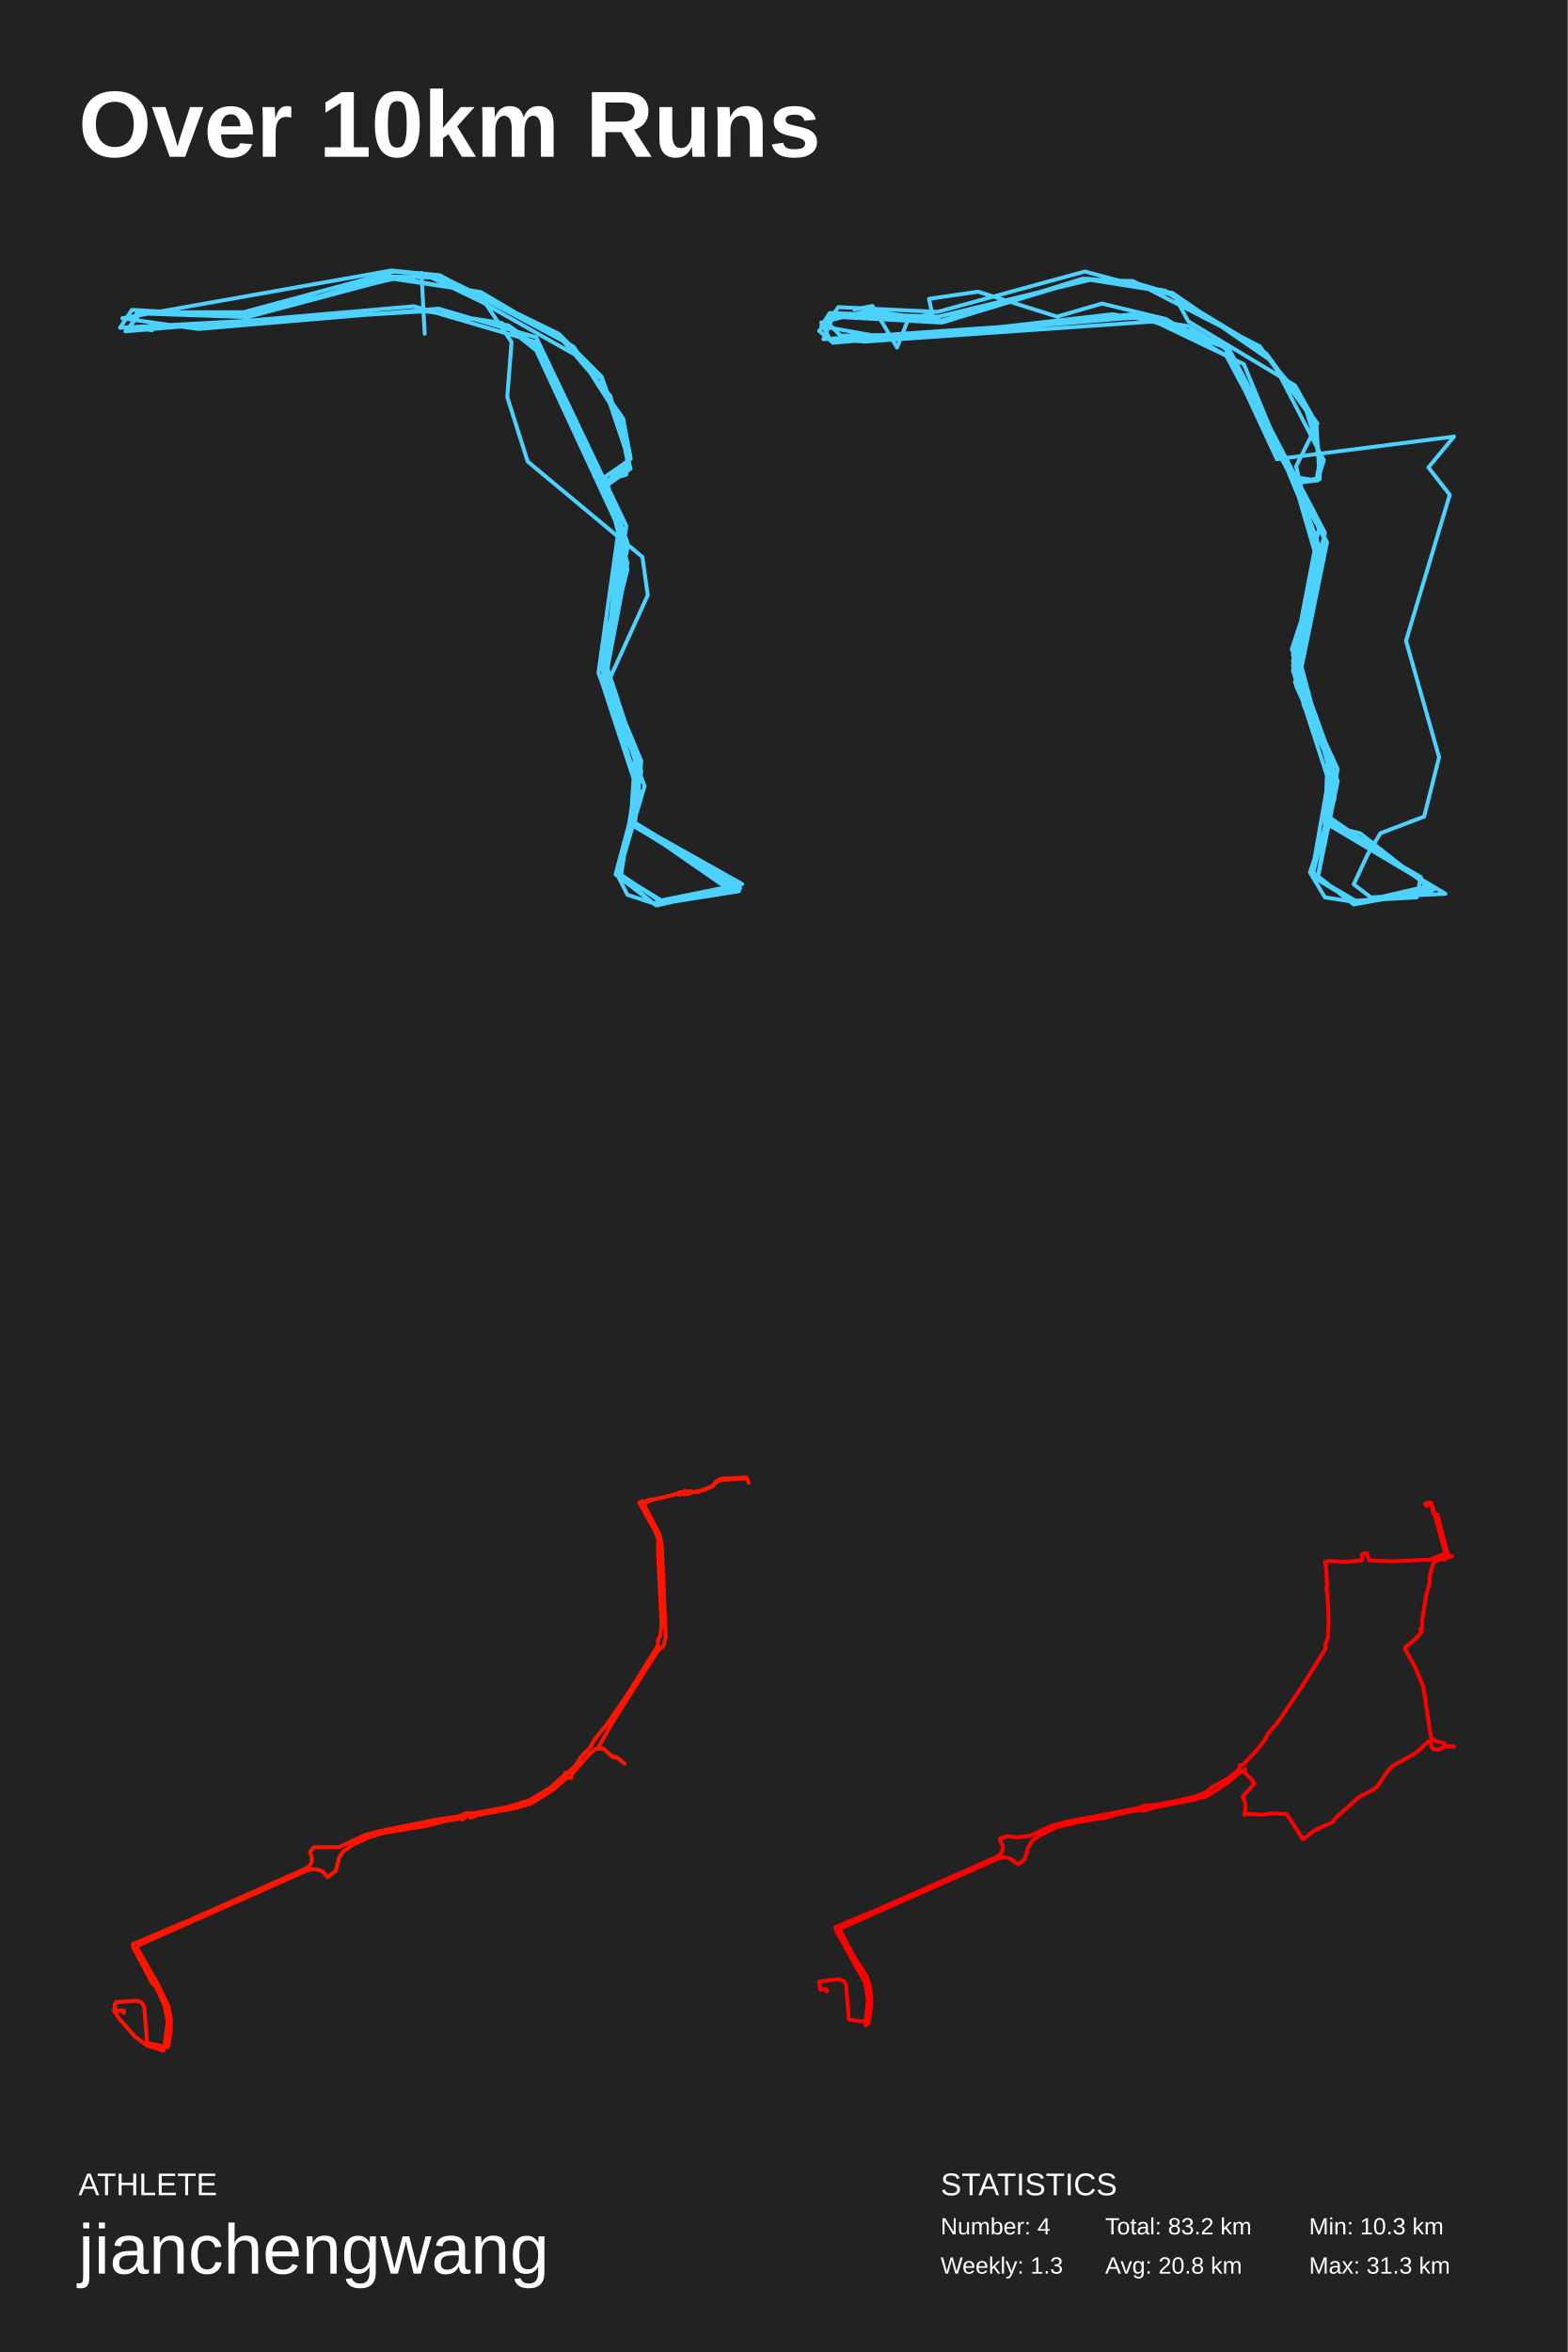
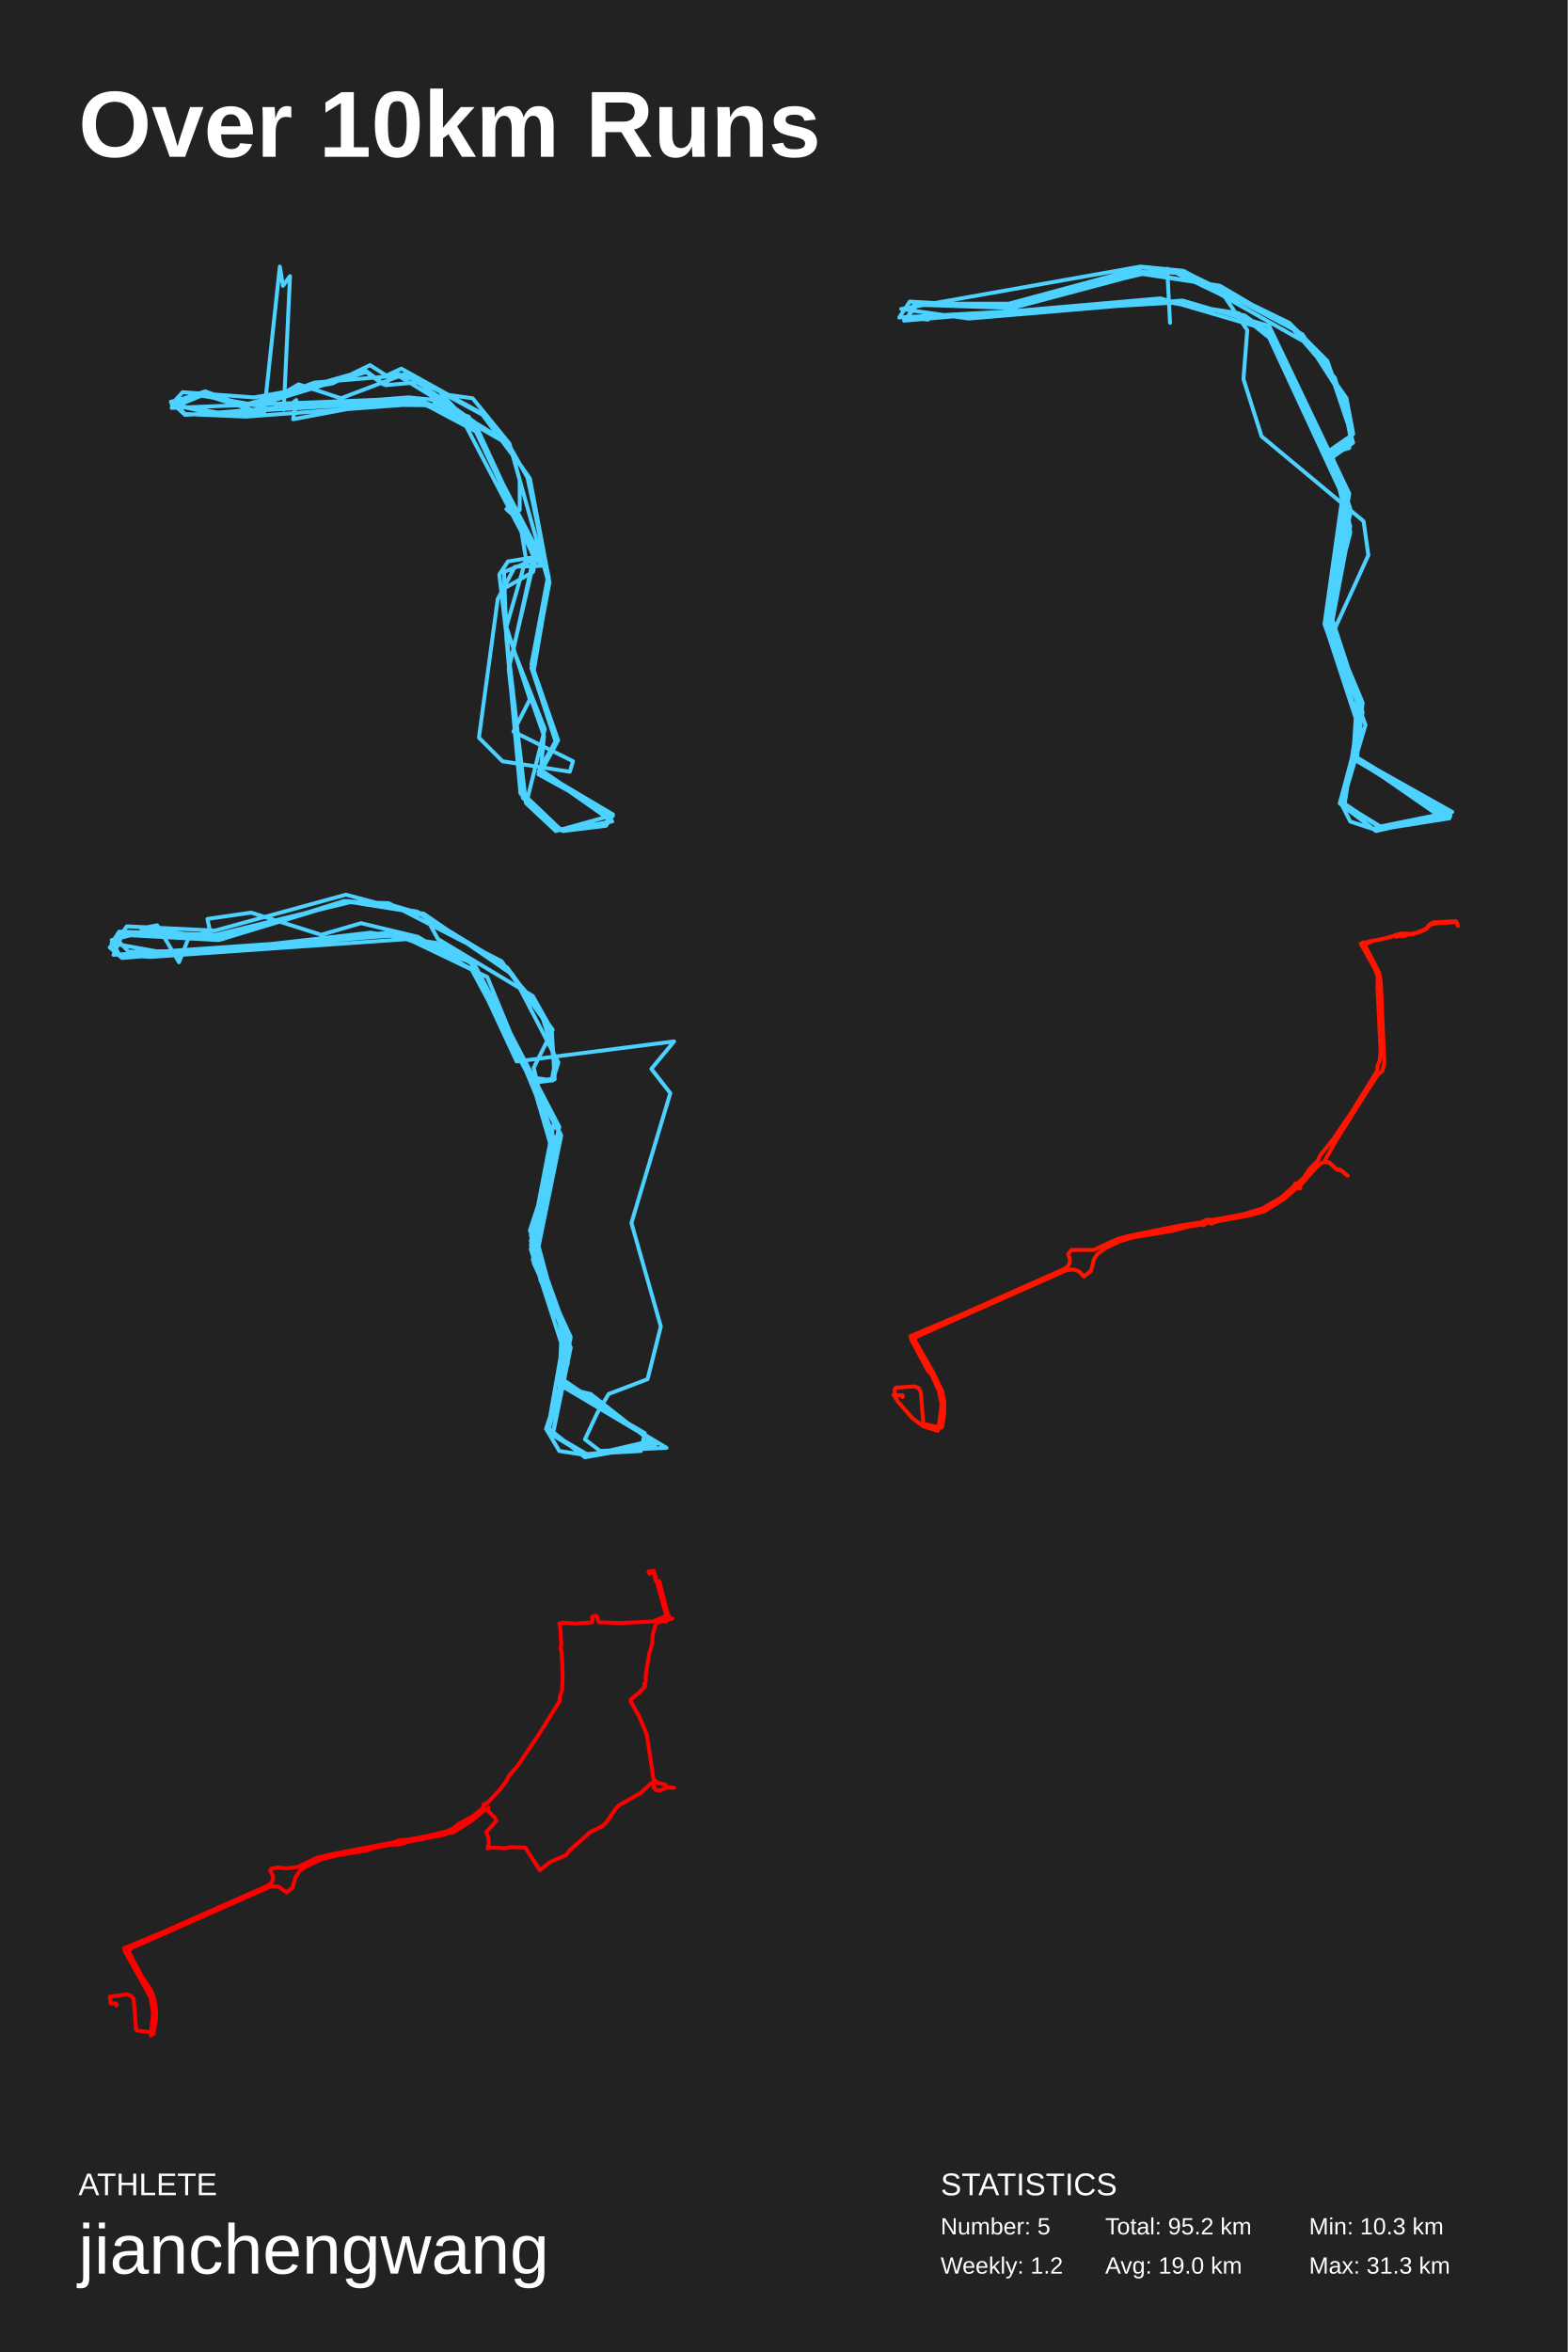
<svg xmlns="http://www.w3.org/2000/svg" baseProfile="full" height="300mm" version="1.1" viewBox="0,0,200,300" width="200mm">
  <defs />
  <rect fill="#222222" height="300" width="200" x="0" y="0" />
  <text fill="#FFFFFF" style="font-size:12px; font-family:Arial; font-weight:bold;" x="10" y="20">Over 10km Runs</text>
  <text fill="#FFFFFF" style="font-size:4px; font-family:Arial" x="10" y="280">ATHLETE</text>
  <text fill="#FFFFFF" style="font-size:9px; font-family:Arial" x="10" y="290">jianchengwang</text>
  <text fill="#FFFFFF" style="font-size:4px; font-family:Arial" x="120" y="280">STATISTICS</text>
-   <text fill="#FFFFFF" style="font-size:3px; font-family:Arial" x="120" y="285">Number: 4</text>
-   <text fill="#FFFFFF" style="font-size:3px; font-family:Arial" x="120" y="290">Weekly: 1.3</text>
-   <text fill="#FFFFFF" style="font-size:3px; font-family:Arial" x="141" y="285">Total: 83.2 km</text>
-   <text fill="#FFFFFF" style="font-size:3px; font-family:Arial" x="141" y="290">Avg: 20.8 km</text>
+   <text fill="#FFFFFF" style="font-size:3px; font-family:Arial" x="120" y="285">Number: 5</text>
+   <text fill="#FFFFFF" style="font-size:3px; font-family:Arial" x="120" y="290">Weekly: 1.2</text>
+   <text fill="#FFFFFF" style="font-size:3px; font-family:Arial" x="141" y="285">Total: 95.2 km</text>
+   <text fill="#FFFFFF" style="font-size:3px; font-family:Arial" x="141" y="290">Avg: 19.0 km</text>
  <text fill="#FFFFFF" style="font-size:3px; font-family:Arial" x="167" y="285">Min: 10.3 km</text>
  <text fill="#FFFFFF" style="font-size:3px; font-family:Arial" x="167" y="290">Max: 31.3 km</text>
-   <polyline fill="none" points="54.179,42.57 53.769,34.805 61.978,38.763 65.262,43.636 64.715,50.639 67.315,58.861 81.956,71.042 82.64,75.914 77.441,87.333 81.135,99.513 79.219,111.694 84.693,115.043 93.313,113.673 80.998,105.147 81.819,97.077 77.304,86.267 80.04,71.803 77.441,61.906 80.451,59.775 77.851,50.487 71.83,43.483 61.294,37.241 50.211,35.566 29.96,40.286 16.824,39.525 15.318,41.808 54.179,39.677 64.031,41.199 68.41,44.701 78.946,67.388 76.346,85.811 81.546,100.275 78.535,111.541 83.735,115.5 94.408,113.064 80.588,104.69 81.819,98.448 76.893,83.374 80.04,72.564 77.441,61.45 80.177,59.47 78.946,53.228 73.199,44.245 61.568,37.393 50.485,35.414 31.602,40.438 17.918,39.981 16.276,41.961 54.59,39.677 64.852,41.504 68.273,43.94 79.219,67.844 76.893,87.333 81.546,101.493 78.672,111.389 80.04,114.13 83.735,115.348 94.271,113.673 80.588,105.147 81.409,96.316 76.893,84.897 80.04,72.717 77.304,61.602 80.451,58.405 79.493,53.38 74.02,45.615 55.958,35.414 49.527,35.261 31.465,40.438 17.918,39.981 16.003,42.265 52.811,39.068 68.41,43.636 79.493,67.54 76.893,86.42 81.819,101.645 78.672,111.389 83.324,115.195 94.408,113.368 80.451,105.147 80.998,96.621 76.756,83.984 80.04,69.215 77.304,61.297 79.904,60.536 80.04,58.1 76.756,48.356 71.83,43.483 56.095,35.109 49.937,34.5 15.592,40.59 25.307,41.961 55.958,39.372 68.41,43.026 79.904,67.083 76.893,85.658 82.23,100.275 78.946,111.389 84.145,114.891 94.682,112.759 80.588,104.842 80.998,96.316 76.756,85.202 80.04,69.976 77.167,60.841 80.451,58.557 76.756,48.051 71.283,42.57 55.958,35.109 50.211,34.652 31.054,39.829 17.508,39.829 16.55,41.808 19.423,42.113" stroke="#4dd2ff" stroke-linecap="round" stroke-linejoin="round" stroke-width="0.5" />
-   <polyline fill="none" points="108.992,39.478 111.307,39.024 114.438,44.326 115.935,40.539 118.93,40.084 118.522,38.115 124.784,37.206 134.858,40.387 140.576,38.721 148.744,40.69 156.912,45.689 162.902,58.565 185.5,55.687 182.233,59.625 184.955,63.109 179.374,81.741 183.594,96.586 181.688,104.16 176.107,106.281 174.473,109.007 172.703,112.794 174.882,114.46 184.411,114.006 169.028,104.766 169.436,95.526 164.944,84.922 168.483,72.047 165.352,61.595 167.939,61.292 168.347,59.019 167.394,53.415 160.724,44.174 144.524,35.843 137.989,35.691 119.747,40.993 106.27,40.236 104.5,42.205 106.27,43.72 146.021,40.387 158.682,46.446 168.075,69.169 164.944,85.528 170.253,101.888 167.122,111.279 169.028,114.46 172.976,115.066 183.05,113.4 169.028,104.311 169.845,96.738 165.216,87.043 168.483,70.229 165.352,61.443 168.347,61.14 168.347,57.808 166.169,50.839 160.587,44.326 148.608,37.055 138.67,35.54 120.155,41.145 106.27,40.387 105.045,43.265 146.838,40.387 156.367,44.023 168.347,66.896 165.352,82.499 170.253,100.676 167.53,111.279 172.703,115.369 182.777,113.551 173.52,106.281 169.028,105.22 169.436,95.677 164.808,82.802 168.347,72.047 165.624,61.443 168.347,60.989 167.939,54.021 165.216,49.173 151.603,40.993 149.697,37.509 144.524,35.994 138.125,35.54 120.7,40.993 110.762,39.63 104.772,41.145 105.861,43.265 110.354,43.568 147.382,40.993 156.367,45.235 168.892,68.563 165.352,87.497 169.845,97.343 167.394,111.279 172.703,115.218 182.505,112.945 169.028,104.917 169.572,96.132 164.944,84.316 168.347,72.501 164.944,60.837 168.075,61.292 168.892,58.716 162.357,46.144 149.561,37.358 139.078,35.691 119.747,40.387 105.861,39.933 104.772,41.599 114.029,43.265 141.937,40.084 151.603,41.599 156.367,44.477 169.3,69.169 165.624,87.194 170.661,98.101 168.075,112.037 172.976,114.915 181.144,114.157 181.824,112.643 169.028,103.857 170.253,98.555 164.944,83.559 168.483,72.501 165.352,59.474 168.075,54.021 161.54,45.083 149.152,37.509 138.397,34.631 119.611,39.781 106.95,39.175 105.589,41.145 107.223,42.811 119.203,42.659 144.524,40.084 156.776,44.477 169.028,67.957 165.761,81.438 166.305,89.921 170.661,99.616 168.075,112.188 172.567,114.915 180.735,114.46 181.28,111.885 175.29,108.401" stroke="#4dd2ff" stroke-linecap="round" stroke-linejoin="round" stroke-width="0.5" />
-   <polyline fill="none" points="14.5,256.367 15.152,257.411 17.208,259.754 18.769,260.919 20.845,261.557 20.993,261.062 21.359,261.106 21.487,260.897 21.754,259.16 21.784,257.477 21.487,255.927 20.183,253.189 17.593,248.658 17.544,248.328 17.742,248.086 39.227,238.55 40.027,238.407 40.64,238.495 41.223,238.77 41.796,239.43 42.834,238.627 43.249,236.978 43.734,236.208 44.9,235.361 47.054,234.338 48.922,233.799 54.427,232.886 56.749,232.281 58.785,231.951 59.003,232.061 59.714,231.566 60.07,231.852 60.811,231.533 65.476,230.675 67.719,230.07 70.516,228.311 72.394,226.694 72.868,226.771 72.848,226.397 75.22,223.713 76.001,223.064 76.98,223.009 78.126,224.087 78.749,224.186 79.678,224.956 78.521,224.054 78.077,224.032 77.009,223.075 76.416,222.965 76.396,222.767 77.988,219.951 82.633,212.559 84.006,210.457 84.658,209.929 84.935,208.796 84.421,197.08 84.194,195.837 81.921,191.447 82.049,191.678 82.306,191.689 83.334,191.26 85.854,190.709 86.734,190.346 88.187,190.192 88.394,190.324 89.017,190.313 90.845,189.565 91.586,188.927 92.308,188.751 95.312,188.564 95.5,189.125 95.223,188.443 91.913,188.619 91.29,189.004 90.974,189.554 89.847,190.06 88.454,190.302 87.781,190.577 87.129,190.577 87.06,190.489 87.376,190.148 87.376,190.346 86.625,190.676 87.189,190.423 87.218,190.599 86.833,190.478 86.872,190.368 84.332,191.073 82.662,191.348 82.237,191.546 82.296,191.722 81.901,191.535 81.555,191.667 83.601,195.33 83.996,196.42 83.947,197.872 84.402,207.256 84.234,208.609 83.927,209.236 83.957,209.841 80.172,215.947 77.553,219.775 75.833,221.898 75.349,222.833 74.133,224.076 73.333,225.308 72.414,226.111 72.117,226.122 72.107,226.32 70.23,228.014 67.522,229.619 64.725,230.488 60.445,231.28 59.408,231.28 58.676,231.654 55.692,232.094 48.349,233.579 46.59,234.052 43.23,235.614 40.027,235.614 39.543,236.23 39.8,236.879 39.761,237.517 39.494,237.979 39,238.341 24.521,244.764 16.941,247.976 17.04,248.471 19.402,252.914 19.886,253.397 20.993,255.795 21.398,257.807 20.993,260.897 20.726,260.996 18.769,260.567 18.404,255.982 18.087,255.421 17.504,255.19 14.796,255.377 14.619,255.751 14.796,256.499 15.735,256.444 15.795,256.741 15.814,256.532" stroke="#ff1400" stroke-linecap="round" stroke-linejoin="round" stroke-width="0.5" />
-   <polyline fill="none" points="110.412,258.346 110.78,258.079 111.121,256.102 111.158,254.842 110.9,253.1 110.449,251.88 109.058,249.769 107.226,246.326 107.253,246.039 107.603,245.793 127.448,237.011 128.084,236.898 128.765,237.001 129.888,237.8 130.717,237.134 131.187,235.566 131.776,234.715 132.716,234.07 134.824,233.055 137.348,232.45 141.528,231.754 142.274,231.456 144.42,231.036 145.543,230.862 145.774,230.985 147.459,230.503 152.468,229.53 153.131,229.263 153.73,229.232 156.52,227.459 158.325,225.942 158.767,226.055 158.85,225.614 158.73,225.819 158.785,226.086 159.771,227.07 160.001,227.521 158.537,229.14 158.832,229.899 158.905,230.636 158.73,231.487 159.218,231.354 161.171,231.467 162.128,231.303 164.145,231.374 166.235,234.623 167.709,233.445 169.956,232.471 170.481,231.795 173.464,229.15 175.011,228.392 175.674,227.9 177.056,225.871 177.608,225.276 180.675,223.565 182.222,222.13 182.553,222.16 182.599,222.786 182.876,223.103 183.437,223.185 184.478,222.765 185.5,222.786 184.34,222.683 184.238,222.345 183.179,222.089 182.553,221.627 181.586,215.16 180.509,212.597 179.238,210.342 179.284,210.117 180.463,209.143 181.356,208.179 181.2,207.841 181.411,207.636 181.421,206.714 181.927,203.566 182.341,202.121 182.443,200.809 182.811,199.487 183.078,199.097 184.082,198.81 184.33,198.943 184.413,198.728 185.251,198.513 184.763,198.574 184.763,198.154 184.552,197.744 183.364,193.141 183.004,193.161 182.839,192.997 182.59,191.654 181.899,191.736 181.826,191.869 181.991,192.075 182.599,191.757 182.645,191.88 184.33,197.877 184.202,198.205 182.433,198.933 177.691,199.148 174.698,199.035 174.385,198.133 174.192,198.092 173.713,198.277 173.823,198.615 173.74,199.046 171.438,199.22 169.597,199.107 169.026,199.21 169.191,200.081 169.302,202.306 169.191,202.787 169.311,202.992 169.458,205.207 169.495,207.288 169.403,208.907 169.072,209.727 169.081,210.342 166.079,215.129 163.049,219.629 161.815,221.043 161.318,221.976 160.489,223.062 158.62,225.04 158.168,225.163 158.187,225.532 157.726,225.994 156.548,226.916 154.605,227.951 153.914,228.566 152.772,229.068 150.019,229.724 147.348,230.226 145.93,230.339 145.442,230.585 136.058,232.379 134.189,232.86 131.5,234.141 129.806,234.357 128.526,234.213 127.623,234.439 127.531,234.654 127.936,235.463 127.936,235.925 127.724,236.417 127.19,236.837 112.014,243.539 106.581,245.804 106.673,246.244 110.375,252.895 110.725,255.139 110.467,257.536 110.32,257.874 108.405,257.618 108.285,257.495 107.935,253.12 107.622,252.679 106.95,252.434 104.5,252.772 104.647,253.755 105.366,253.714 105.458,254.032 105.513,253.909" stroke="#ff0000" stroke-linecap="round" stroke-linejoin="round" stroke-width="0.5" />
+   <polyline fill="none" points="30.198,53.03 33.698,52.585 35.699,34.0 36.099,36.448 36.999,35.224 36.199,52.251 37.799,51.027 37.399,53.475 52.2,50.693 56.701,51.138 60.501,53.809 69.002,72.171 65.702,72.282 63.501,76.399 61.101,94.093 64.101,97.098 72.702,98.433 73.102,97.098 65.502,93.314 67.602,89.197 64.601,79.96 67.102,71.28 66.302,66.495 64.601,64.937 66.302,65.048 66.302,61.265 65.001,56.591 60.301,50.804 56.301,50.248 57.901,51.917 51.7,47.688 43.499,50.804 38.099,49.024 32.398,52.362 25.698,50.248 21.897,51.583 26.898,52.696 52,50.693 59.801,53.141 68.202,70.501 65.502,82.854 69.502,92.98 67.202,102.216 71.802,106.0 77.303,105.332 78.203,103.997 68.702,98.767 71.002,94.316 68.002,85.413 70.102,74.285 67.602,61.042 62.201,53.252 54,48.801 50.8,47.688 48.9,49.024 46.7,47.466 32.798,51.694 25.698,50.47 21.897,52.028 53.1,50.804 60.801,54.922 68.202,71.28 64.901,85.302 66.702,101.771 71.302,105.777 76.903,105.332 78.203,103.886 69.002,98.433 71.202,94.427 68.102,85.524 70.002,74.396 65.001,56.591 50.8,47.911 40.099,48.801 32.498,51.694 25.598,50.359 21.797,51.249 23.597,52.918 53.4,51.138 60.701,55.033 68.402,71.169 68.002,72.949 64.301,75.064 64.801,82.742 66.702,101.215 71.602,105.889 78.103,104.776 68.902,98.322 70.902,94.649 67.802,85.191 70.002,73.617 67.302,60.931 64.901,56.702 55.401,51.249 54.1,48.69 49.2,49.135 46.6,47.243 30.998,51.694 26.198,49.914 22.097,51.249 23.597,52.807 31.398,53.141 53.8,51.472 60.301,54.254 69.002,71.058 64.301,72.949 64.601,81.407 66.402,101.215 71.302,105.889 77.303,105.332 78.003,103.886 68.702,98.433 71.002,94.316 67.802,84.745 69.902,73.617 67.302,60.597 61.401,52.696 51.2,47.02 49.3,47.911 47.2,46.575 42.399,48.912 32.398,50.693 23.297,50.025 21.897,51.583 30.098,53.03 37.799,51.472 55,51.694 59.001,53.475 68.202,71.058 64.801,71.614 63.701,73.283 67.102,102.439 70.902,106.0 77.703,104.108 69.002,98.21 69.402,93.87 66.902,86.748" stroke="#4dd2ff" stroke-linecap="round" stroke-linejoin="round" stroke-width="0.5" />
+   <polyline fill="none" points="149.27,41.173 148.905,34.271 156.203,37.79 159.122,42.12 158.636,48.346 160.947,55.654 173.961,66.482 174.569,70.812 169.947,80.963 173.231,91.79 171.528,102.617 176.394,105.594 184.056,104.376 173.11,96.797 173.839,89.624 169.826,80.015 172.258,67.158 169.947,58.361 172.623,56.467 170.312,48.211 164.96,41.985 155.595,36.436 145.743,34.947 127.742,39.143 116.065,38.466 114.728,40.496 149.27,38.602 158.028,39.955 161.92,43.068 171.285,63.233 168.974,79.609 173.596,92.466 170.92,102.481 175.542,106.0 185.029,103.835 172.745,96.391 173.839,90.842 169.461,77.444 172.258,67.835 169.947,57.955 172.38,56.196 171.285,50.647 166.177,42.662 155.838,36.571 145.986,34.812 129.201,39.278 117.039,38.872 115.579,40.632 149.635,38.602 158.757,40.226 161.798,42.391 171.528,63.639 169.461,80.963 173.596,93.549 171.042,102.346 172.258,104.782 175.542,105.865 184.908,104.376 172.745,96.797 173.474,88.948 169.461,78.797 172.258,67.97 169.826,58.091 172.623,55.248 171.772,50.782 166.906,43.88 150.851,34.812 145.135,34.677 129.08,39.278 117.039,38.872 115.336,40.902 148.054,38.06 161.92,42.12 171.772,63.369 169.461,80.151 173.839,93.684 171.042,102.346 175.177,105.729 185.029,104.105 172.623,96.797 173.11,89.218 169.339,77.985 172.258,64.858 169.826,57.82 172.136,57.143 172.258,54.978 169.339,46.316 164.96,41.985 150.973,34.541 145.5,34.0 114.971,39.414 123.606,40.632 150.851,38.331 161.92,41.579 172.136,62.963 169.461,79.474 174.204,92.466 171.285,102.346 175.907,105.459 185.272,103.564 172.745,96.527 173.11,88.948 169.339,79.068 172.258,65.534 169.704,57.414 172.623,55.384 169.339,46.045 164.474,41.173 150.851,34.541 145.743,34.135 128.715,38.737 116.674,38.737 115.822,40.496 118.376,40.767" stroke="#4dd2ff" stroke-linecap="round" stroke-linejoin="round" stroke-width="0.5" />
+   <polyline fill="none" points="17.993,118.425 20.05,118.021 22.834,122.734 24.165,119.368 26.827,118.964 26.464,117.213 32.03,116.405 40.985,119.233 46.067,117.752 53.328,119.502 60.588,123.946 65.913,135.391 86.0,132.833 83.096,136.334 85.516,139.431 80.555,155.992 84.306,169.188 82.612,175.92 77.65,177.805 76.198,180.229 74.625,183.595 76.561,185.076 85.032,184.672 71.358,176.458 71.721,168.245 67.728,158.82 70.874,147.375 68.091,138.084 70.39,137.815 70.753,135.795 69.906,130.813 63.976,122.599 49.576,115.194 43.768,115.059 27.553,119.772 15.573,119.098 14.0,120.849 15.573,122.195 50.908,119.233 62.161,124.619 70.511,144.816 67.728,159.358 72.447,173.9 69.664,182.248 71.358,185.076 74.867,185.614 83.822,184.133 71.358,176.055 72.084,169.322 67.97,160.705 70.874,145.759 68.091,137.949 70.753,137.68 70.753,134.718 68.817,128.524 63.855,122.734 53.207,116.271 44.373,114.924 27.916,119.906 15.573,119.233 14.484,121.791 51.634,119.233 60.104,122.465 70.753,142.797 68.091,156.665 72.447,172.823 70.027,182.248 74.625,185.884 83.58,184.268 75.351,177.805 71.358,176.862 71.721,168.38 67.607,156.935 70.753,147.375 68.333,137.949 70.753,137.545 70.39,131.352 67.97,127.043 55.869,119.772 54.175,116.675 49.576,115.328 43.889,114.924 28.4,119.772 19.566,118.56 14.242,119.906 15.21,121.791 19.203,122.061 52.118,119.772 60.104,123.542 71.237,144.278 68.091,161.109 72.084,169.861 69.906,182.248 74.625,185.749 83.338,183.729 71.358,176.593 71.842,168.784 67.728,158.281 70.753,147.779 67.728,137.411 70.511,137.815 71.237,135.526 65.429,124.35 54.054,116.54 44.736,115.059 27.553,119.233 15.21,118.829 14.242,120.31 22.471,121.791 47.277,118.964 55.869,120.31 60.104,122.869 71.6,144.816 68.333,160.84 72.81,170.534 70.511,182.921 74.867,185.48 82.128,184.806 82.733,183.46 71.358,175.651 72.447,170.938 67.728,157.608 70.874,147.779 68.091,136.199 70.511,131.352 64.703,123.407 53.691,116.675 44.131,114.116 27.432,118.695 16.178,118.156 14.968,119.906 16.42,121.388 27.069,121.253 49.576,118.964 60.467,122.869 71.358,143.739 68.454,155.723 68.938,163.263 72.81,171.881 70.511,183.056 74.504,185.48 81.765,185.076 82.249,182.787 76.924,179.69" stroke="#4dd2ff" stroke-linecap="round" stroke-linejoin="round" stroke-width="0.5" />
+   <polyline fill="none" points="114.0,177.881 114.58,178.81 116.407,180.892 117.795,181.928 119.64,182.495 119.772,182.055 120.097,182.094 120.211,181.909 120.448,180.364 120.474,178.869 120.211,177.49 119.051,175.056 116.75,171.029 116.706,170.736 116.881,170.521 135.98,162.045 136.691,161.918 137.236,161.996 137.754,162.24 138.264,162.827 139.186,162.113 139.555,160.647 139.985,159.962 141.022,159.21 142.937,158.3 144.597,157.821 149.49,157.01 151.555,156.472 153.365,156.179 153.558,156.277 154.19,155.837 154.507,156.091 155.165,155.807 159.312,155.045 161.306,154.507 163.792,152.943 165.461,151.505 165.883,151.574 165.865,151.241 167.974,148.856 168.668,148.279 169.537,148.23 170.556,149.188 171.11,149.276 171.936,149.961 170.908,149.159 170.512,149.139 169.564,148.289 169.037,148.191 169.019,148.015 170.433,145.512 174.562,138.941 175.783,137.073 176.363,136.604 176.609,135.597 176.152,125.182 175.95,124.077 173.93,120.175 174.044,120.38 174.272,120.39 175.186,120.009 177.426,119.52 178.208,119.197 179.499,119.06 179.684,119.177 180.237,119.167 181.862,118.502 182.521,117.935 183.163,117.779 185.833,117.612 186.0,118.111 185.754,117.505 182.811,117.661 182.258,118.004 181.977,118.493 180.975,118.942 179.736,119.158 179.139,119.402 178.559,119.402 178.498,119.324 178.779,119.021 178.779,119.197 178.111,119.49 178.612,119.265 178.638,119.422 178.296,119.314 178.331,119.216 176.073,119.842 174.589,120.087 174.211,120.263 174.264,120.419 173.912,120.253 173.605,120.37 175.423,123.627 175.775,124.595 175.731,125.886 176.135,134.228 175.985,135.43 175.713,135.988 175.739,136.526 172.375,141.953 170.047,145.355 168.518,147.242 168.088,148.074 167.007,149.178 166.296,150.273 165.479,150.987 165.215,150.997 165.206,151.173 163.537,152.679 161.13,154.106 158.644,154.879 154.84,155.582 153.918,155.582 153.268,155.915 150.615,156.306 144.088,157.626 142.524,158.046 139.537,159.435 136.691,159.435 136.261,159.982 136.489,160.559 136.454,161.126 136.217,161.536 135.777,161.859 122.908,167.568 116.17,170.423 116.258,170.863 118.357,174.812 118.788,175.242 119.772,177.373 120.132,179.162 119.772,181.909 119.534,181.997 117.795,181.615 117.47,177.539 117.189,177.041 116.671,176.836 114.264,177.002 114.105,177.334 114.264,177.999 115.098,177.95 115.151,178.214 115.168,178.028" stroke="#ff1400" stroke-linecap="round" stroke-linejoin="round" stroke-width="0.5" />
+   <polyline fill="none" points="19.255,259.641 19.583,259.404 19.885,257.646 19.918,256.526 19.689,254.977 19.288,253.893 18.052,252.017 16.423,248.957 16.447,248.702 16.759,248.483 34.398,240.676 34.963,240.576 35.569,240.667 36.568,241.378 37.304,240.786 37.722,239.392 38.246,238.636 39.08,238.062 40.955,237.16 43.198,236.623 46.914,236.003 47.577,235.739 49.484,235.365 50.483,235.211 50.688,235.32 52.186,234.892 56.638,234.026 57.228,233.789 57.76,233.762 60.24,232.186 61.844,230.838 62.237,230.938 62.311,230.546 62.205,230.728 62.254,230.965 63.13,231.84 63.334,232.241 62.033,233.68 62.295,234.354 62.36,235.01 62.205,235.766 62.638,235.648 64.374,235.748 65.225,235.602 67.018,235.666 68.876,238.554 70.186,237.506 72.183,236.641 72.649,236.04 75.302,233.689 76.677,233.015 77.266,232.578 78.494,230.774 78.985,230.246 81.711,228.724 83.086,227.449 83.381,227.476 83.422,228.032 83.667,228.314 84.166,228.387 85.091,228.013 86.0,228.032 84.969,227.941 84.879,227.64 83.937,227.412 83.381,227.002 82.521,221.253 81.563,218.975 80.434,216.971 80.475,216.77 81.523,215.905 82.317,215.048 82.177,214.748 82.366,214.565 82.374,213.745 82.824,210.948 83.192,209.663 83.282,208.497 83.61,207.321 83.847,206.975 84.739,206.72 84.96,206.838 85.034,206.647 85.779,206.456 85.345,206.51 85.345,206.137 85.157,205.772 84.101,201.681 83.782,201.699 83.634,201.553 83.413,200.359 82.799,200.432 82.734,200.551 82.881,200.733 83.422,200.45 83.462,200.56 84.96,205.891 84.846,206.182 83.274,206.829 79.059,207.021 76.398,206.92 76.12,206.118 75.948,206.082 75.523,206.246 75.621,206.547 75.547,206.93 73.501,207.084 71.864,206.984 71.356,207.075 71.503,207.85 71.602,209.827 71.503,210.255 71.61,210.438 71.741,212.406 71.774,214.256 71.692,215.695 71.397,216.424 71.405,216.971 68.737,221.226 66.044,225.226 64.947,226.483 64.505,227.312 63.768,228.278 62.106,230.036 61.705,230.145 61.722,230.473 61.312,230.883 60.265,231.703 58.538,232.623 57.924,233.17 56.909,233.616 54.461,234.199 52.087,234.646 50.827,234.746 50.393,234.965 42.052,236.559 40.39,236.987 38,238.126 36.494,238.317 35.356,238.19 34.554,238.39 34.472,238.581 34.832,239.301 34.832,239.711 34.644,240.148 34.169,240.522 20.679,246.479 15.85,248.492 15.932,248.884 19.222,254.795 19.533,256.79 19.304,258.921 19.173,259.222 17.471,258.994 17.364,258.885 17.053,254.996 16.775,254.604 16.177,254.385 14.0,254.686 14.131,255.56 14.769,255.524 14.851,255.806 14.9,255.697" stroke="#ff0000" stroke-linecap="round" stroke-linejoin="round" stroke-width="0.5" />
</svg>
